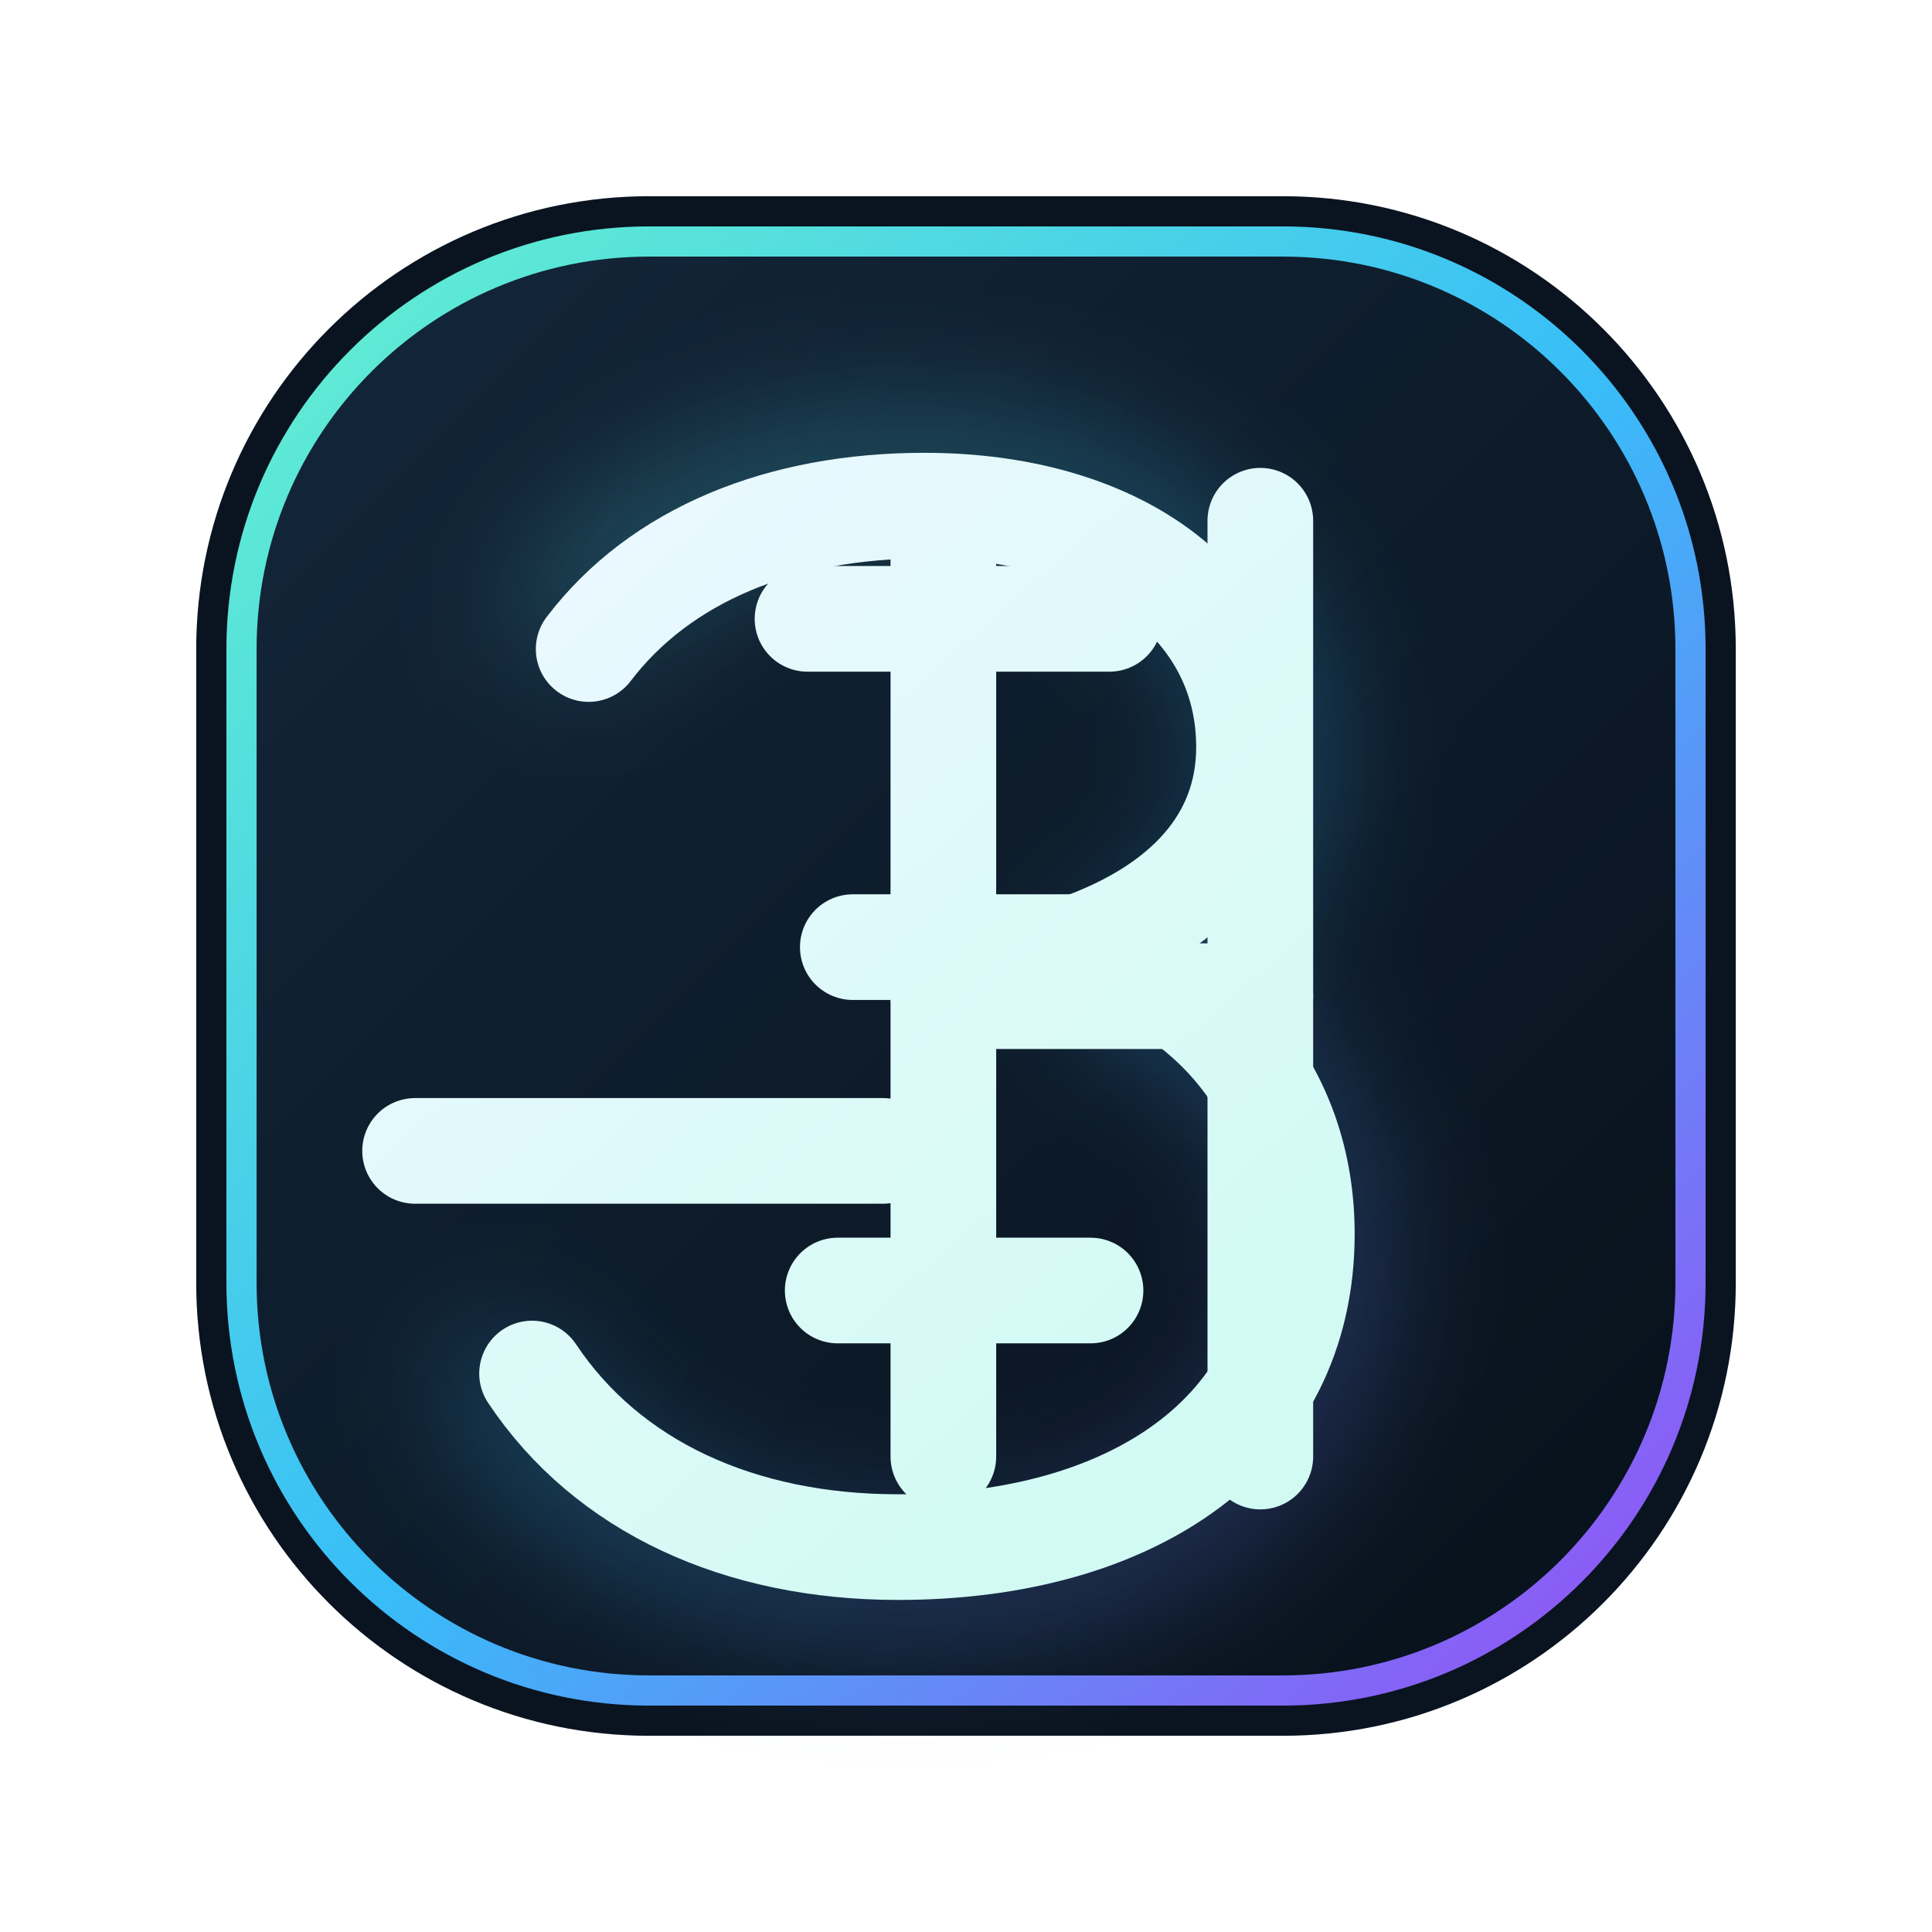
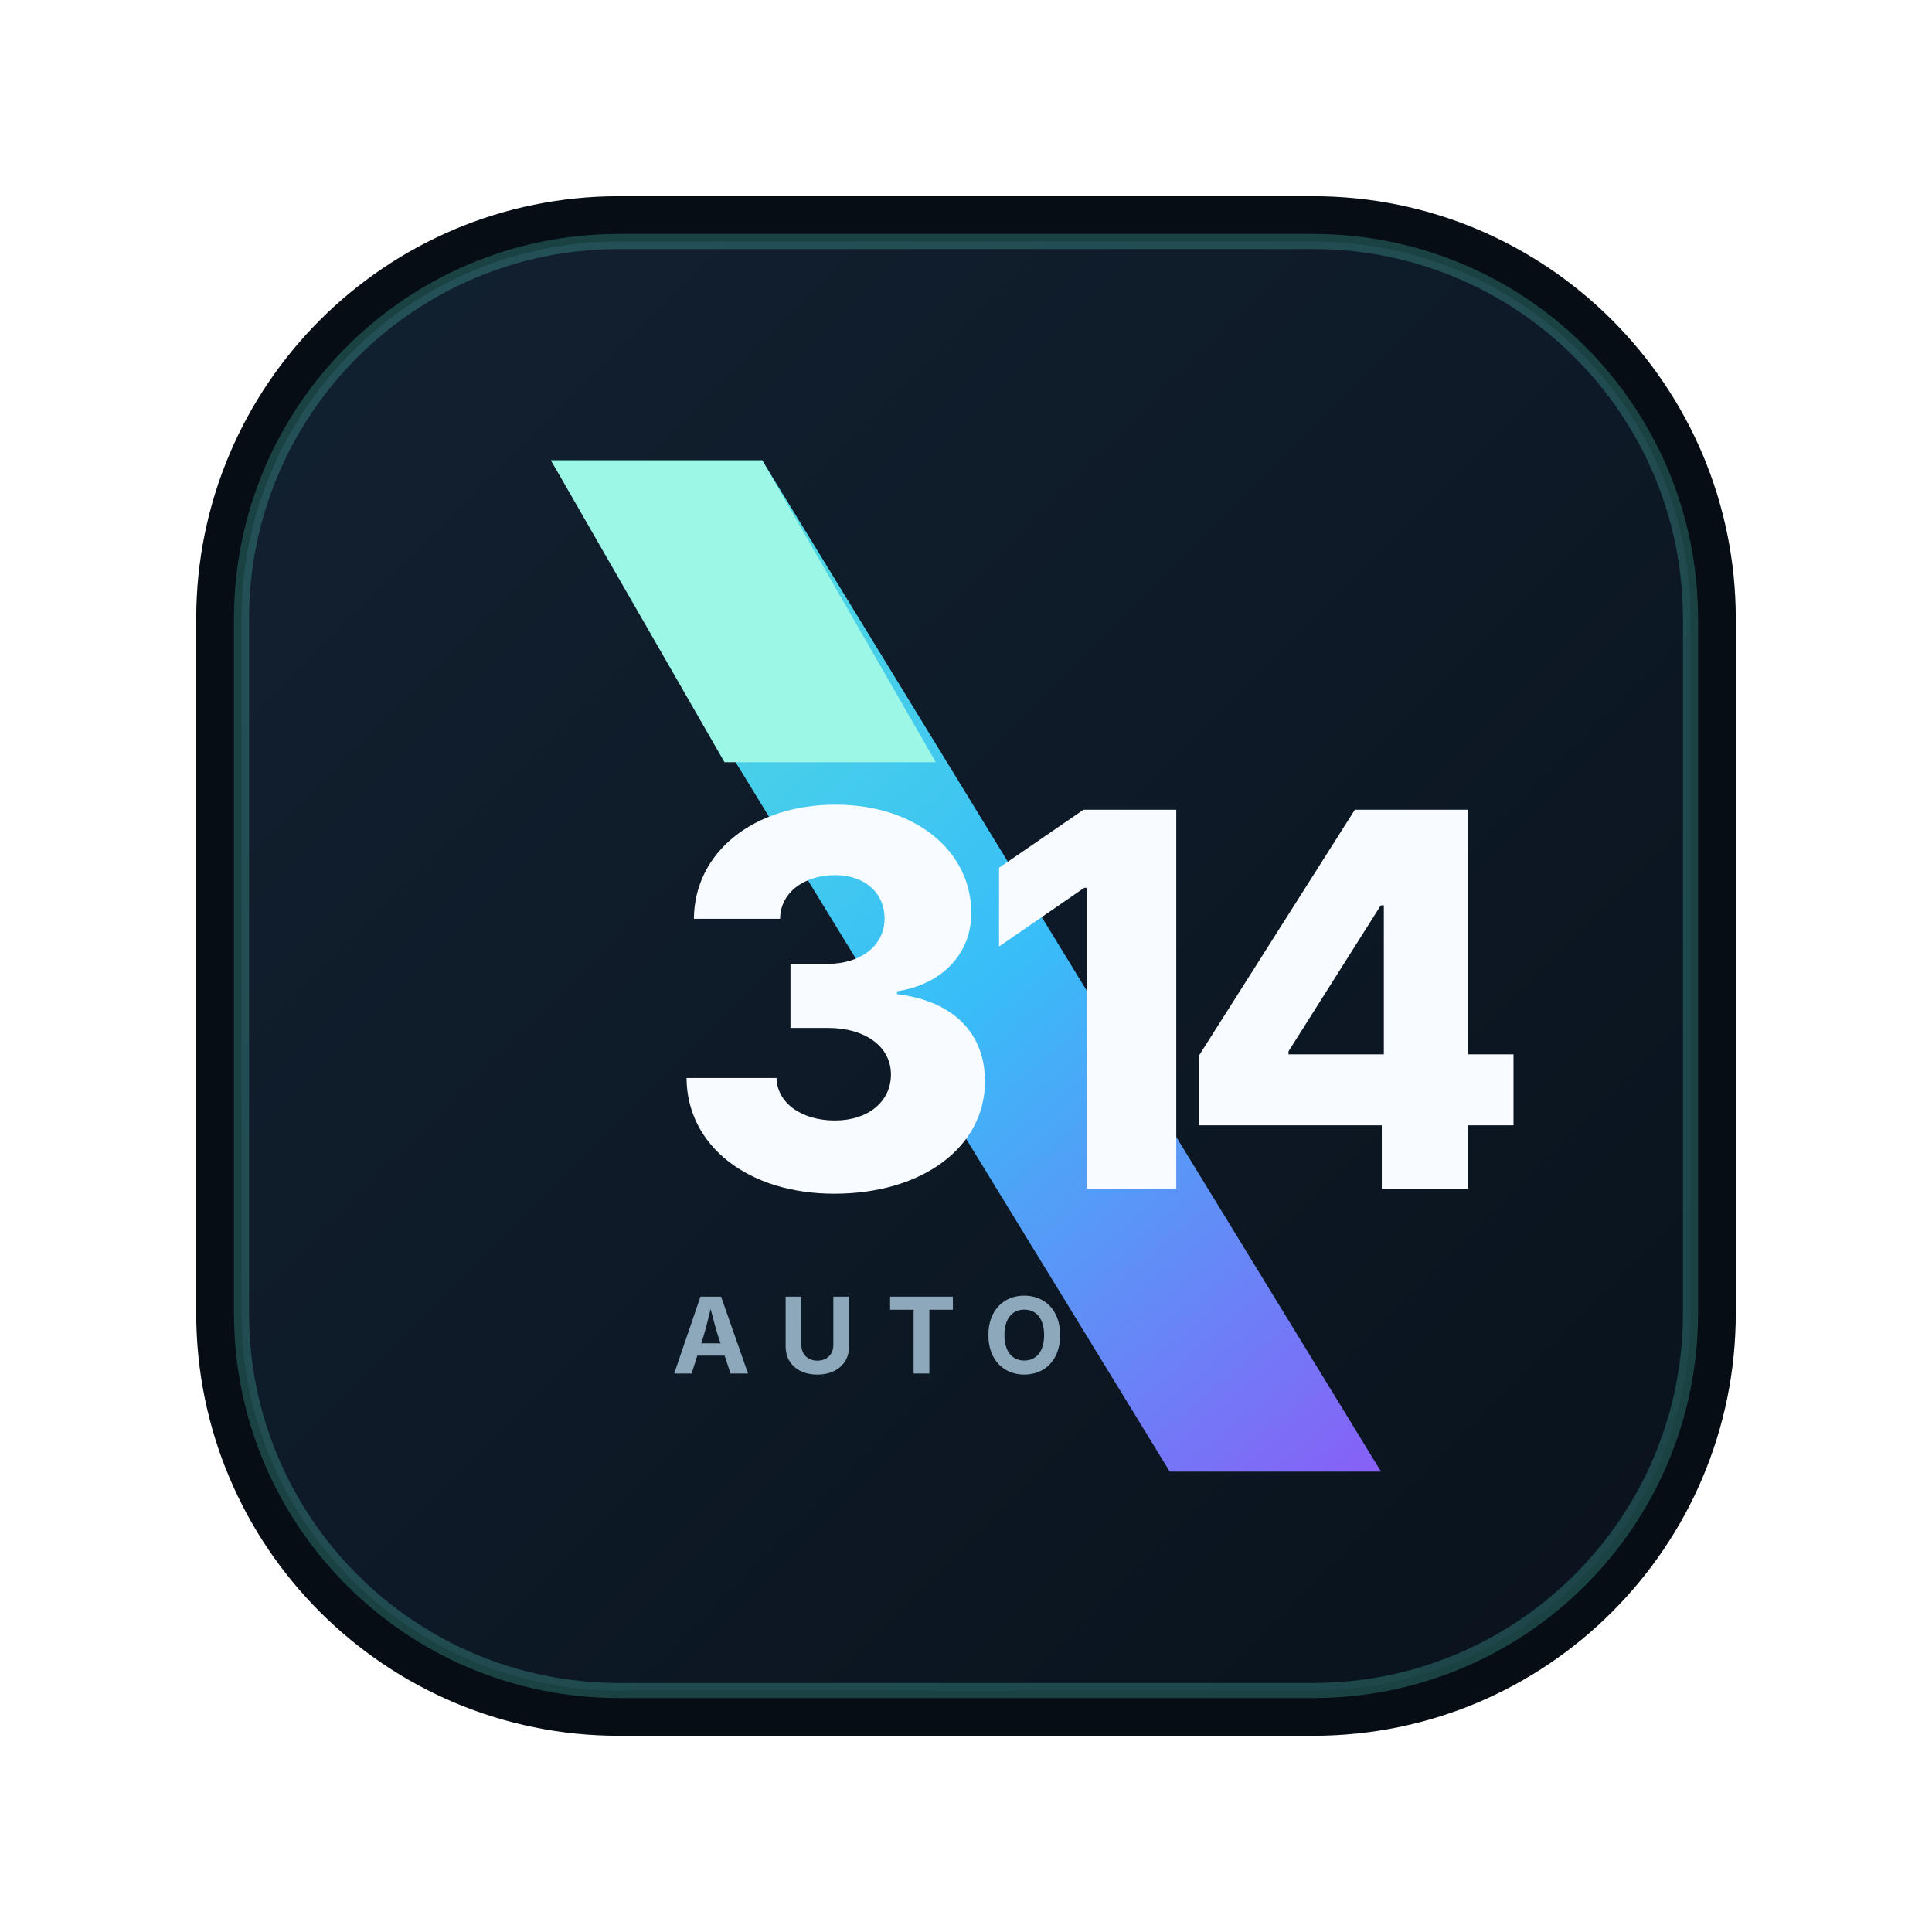
<svg xmlns="http://www.w3.org/2000/svg" width="512" height="512" viewBox="0 0 512 512" fill="none">
  <defs>
-     <linearGradient id="bg" x1="72" y1="72" x2="440" y2="440" gradientUnits="userSpaceOnUse">
-       <stop stop-color="#13263A" />
-       <stop offset="1" stop-color="#08111B" />
+     <linearGradient id="panel" x1="64" y1="64" x2="448" y2="448" gradientUnits="userSpaceOnUse">
+       <stop stop-color="#122131" />
+       <stop offset="1" stop-color="#09121C" />
    </linearGradient>
-     <linearGradient id="stroke" x1="92" y1="92" x2="420" y2="420" gradientUnits="userSpaceOnUse">
+     <linearGradient id="beam" x1="126" y1="100" x2="374" y2="392" gradientUnits="userSpaceOnUse">
      <stop stop-color="#5EEAD4" />
-       <stop offset="0.52" stop-color="#38BDF8" />
+       <stop offset="0.55" stop-color="#38BDF8" />
      <stop offset="1" stop-color="#8B5CF6" />
    </linearGradient>
-     <linearGradient id="glow" x1="158" y1="140" x2="352" y2="360" gradientUnits="userSpaceOnUse">
-       <stop stop-color="#EAF9FF" />
-       <stop offset="1" stop-color="#D1FAF3" />
-     </linearGradient>
-     <filter id="soft" x="36" y="36" width="440" height="440" filterUnits="userSpaceOnUse" color-interpolation-filters="sRGB">
-       <feGaussianBlur stdDeviation="18" />
-     </filter>
  </defs>
-   <rect x="52" y="52" width="408" height="408" rx="120" fill="#0A1420" />
-   <rect x="64" y="64" width="384" height="384" rx="108" fill="url(#bg)" />
-   <rect x="64" y="64" width="384" height="384" rx="108" stroke="url(#stroke)" stroke-width="8" />
-   <g filter="url(#soft)" opacity="0.45">
-     <path d="M150 164C170 138 204 124 244 124C297 124 338 154 338 200C338 227 323 247 300 259C331 271 352 299 352 334C352 385 306 420 240 420C192 420 152 400 131 365" stroke="url(#stroke)" stroke-width="18" stroke-linecap="round" />
-   </g>
-   <path d="M156 172C175 147 207 134 245 134C295 134 331 159 331 198C331 223 314 241 286 251C321 262 345 289 345 327C345 380 300 410 238 410C196 410 161 394 141 364" stroke="url(#glow)" stroke-width="28" stroke-linecap="round" stroke-linejoin="round" />
-   <path d="M214 164H294" stroke="url(#glow)" stroke-width="28" stroke-linecap="round" />
-   <path d="M226 251H296" stroke="url(#glow)" stroke-width="28" stroke-linecap="round" />
-   <path d="M222 342H289" stroke="url(#glow)" stroke-width="28" stroke-linecap="round" />
-   <path d="M110 305L234 305" stroke="url(#glow)" stroke-width="28" stroke-linecap="round" />
-   <path d="M250 138V386" stroke="url(#glow)" stroke-width="28" stroke-linecap="round" />
-   <path d="M334 138V386" stroke="url(#glow)" stroke-width="28" stroke-linecap="round" />
-   <path d="M334 264H250" stroke="url(#glow)" stroke-width="28" stroke-linecap="round" />
+   <rect x="52" y="52" width="408" height="408" rx="112" fill="#060D14" />
+   <rect x="64" y="64" width="384" height="384" rx="100" fill="url(#panel)" stroke="rgba(94,234,212,0.24)" stroke-width="4" />
+   <path d="M146 122H202L366 390H310L146 122Z" fill="url(#beam)" />
+   <path d="M146 122H202L248 202H192L146 122Z" fill="#9CF7E7" />
+   <text x="176" y="315" fill="#F8FBFF" font-size="138" font-weight="800" font-family="Inter, Arial, sans-serif" letter-spacing="-8">314</text>
+   <text x="178" y="364" fill="#8EA8BB" font-size="28" font-weight="700" font-family="Inter, Arial, sans-serif" letter-spacing="8">AUTO</text>
</svg>
